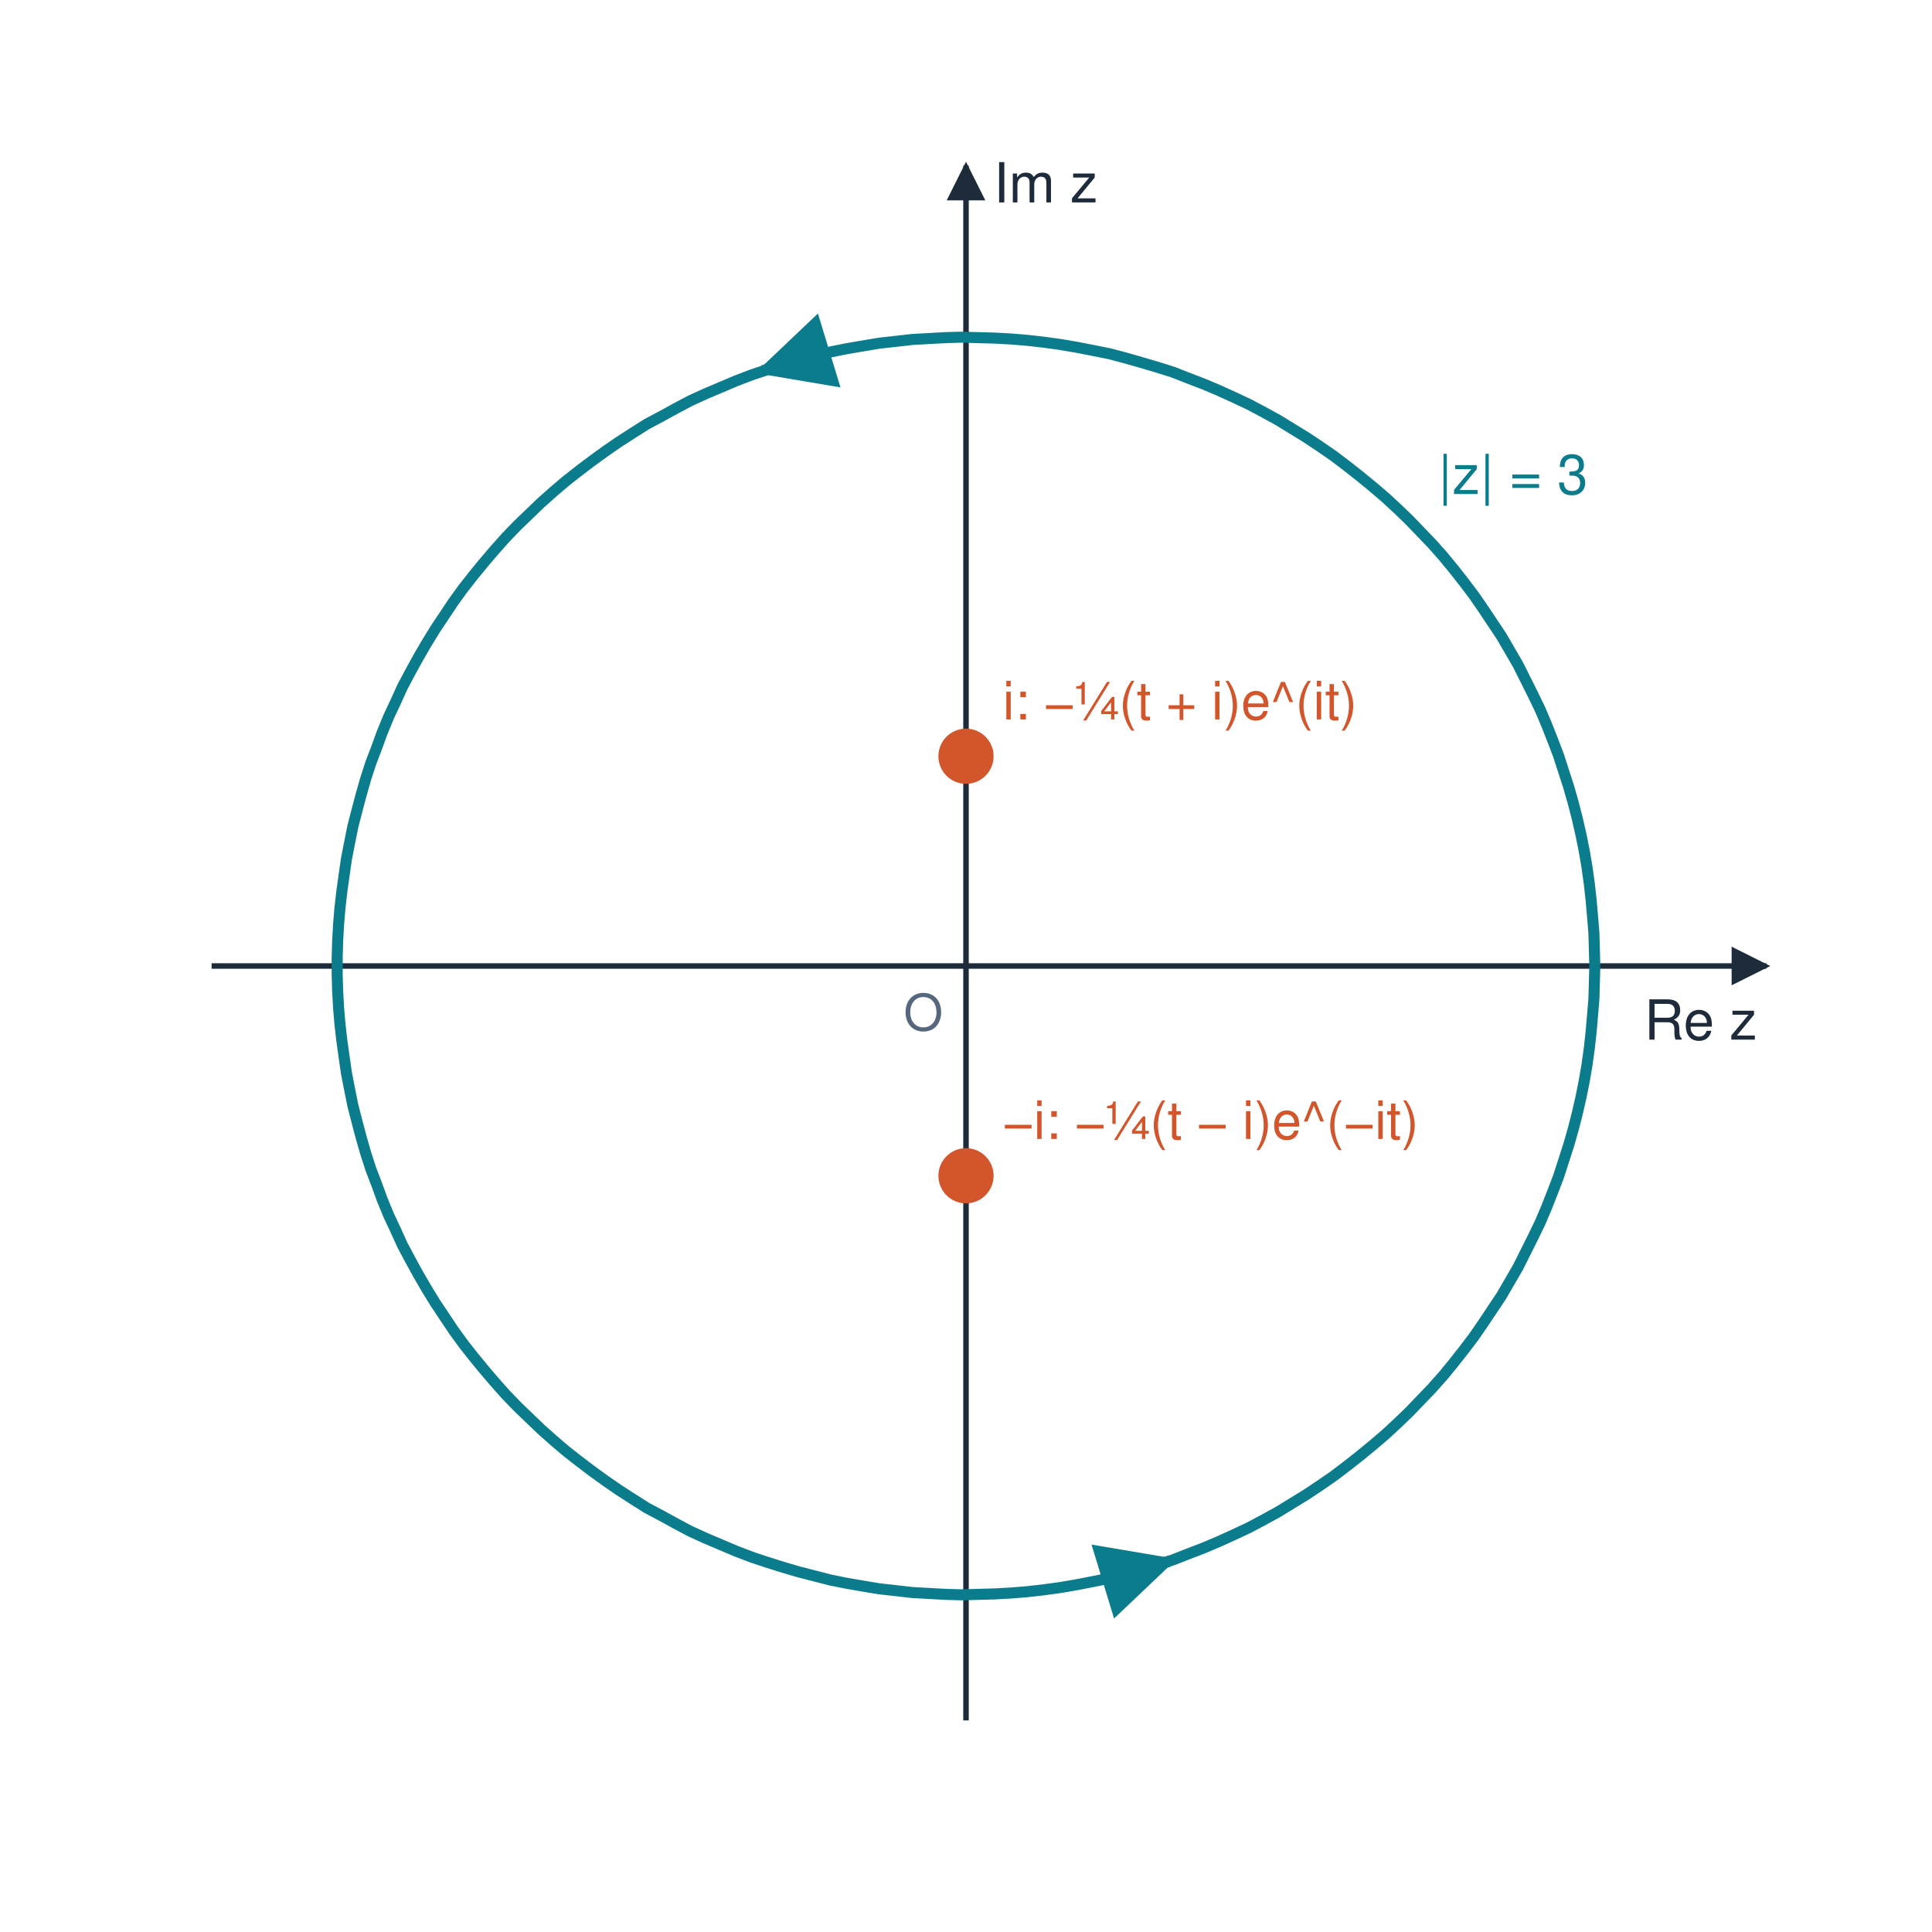
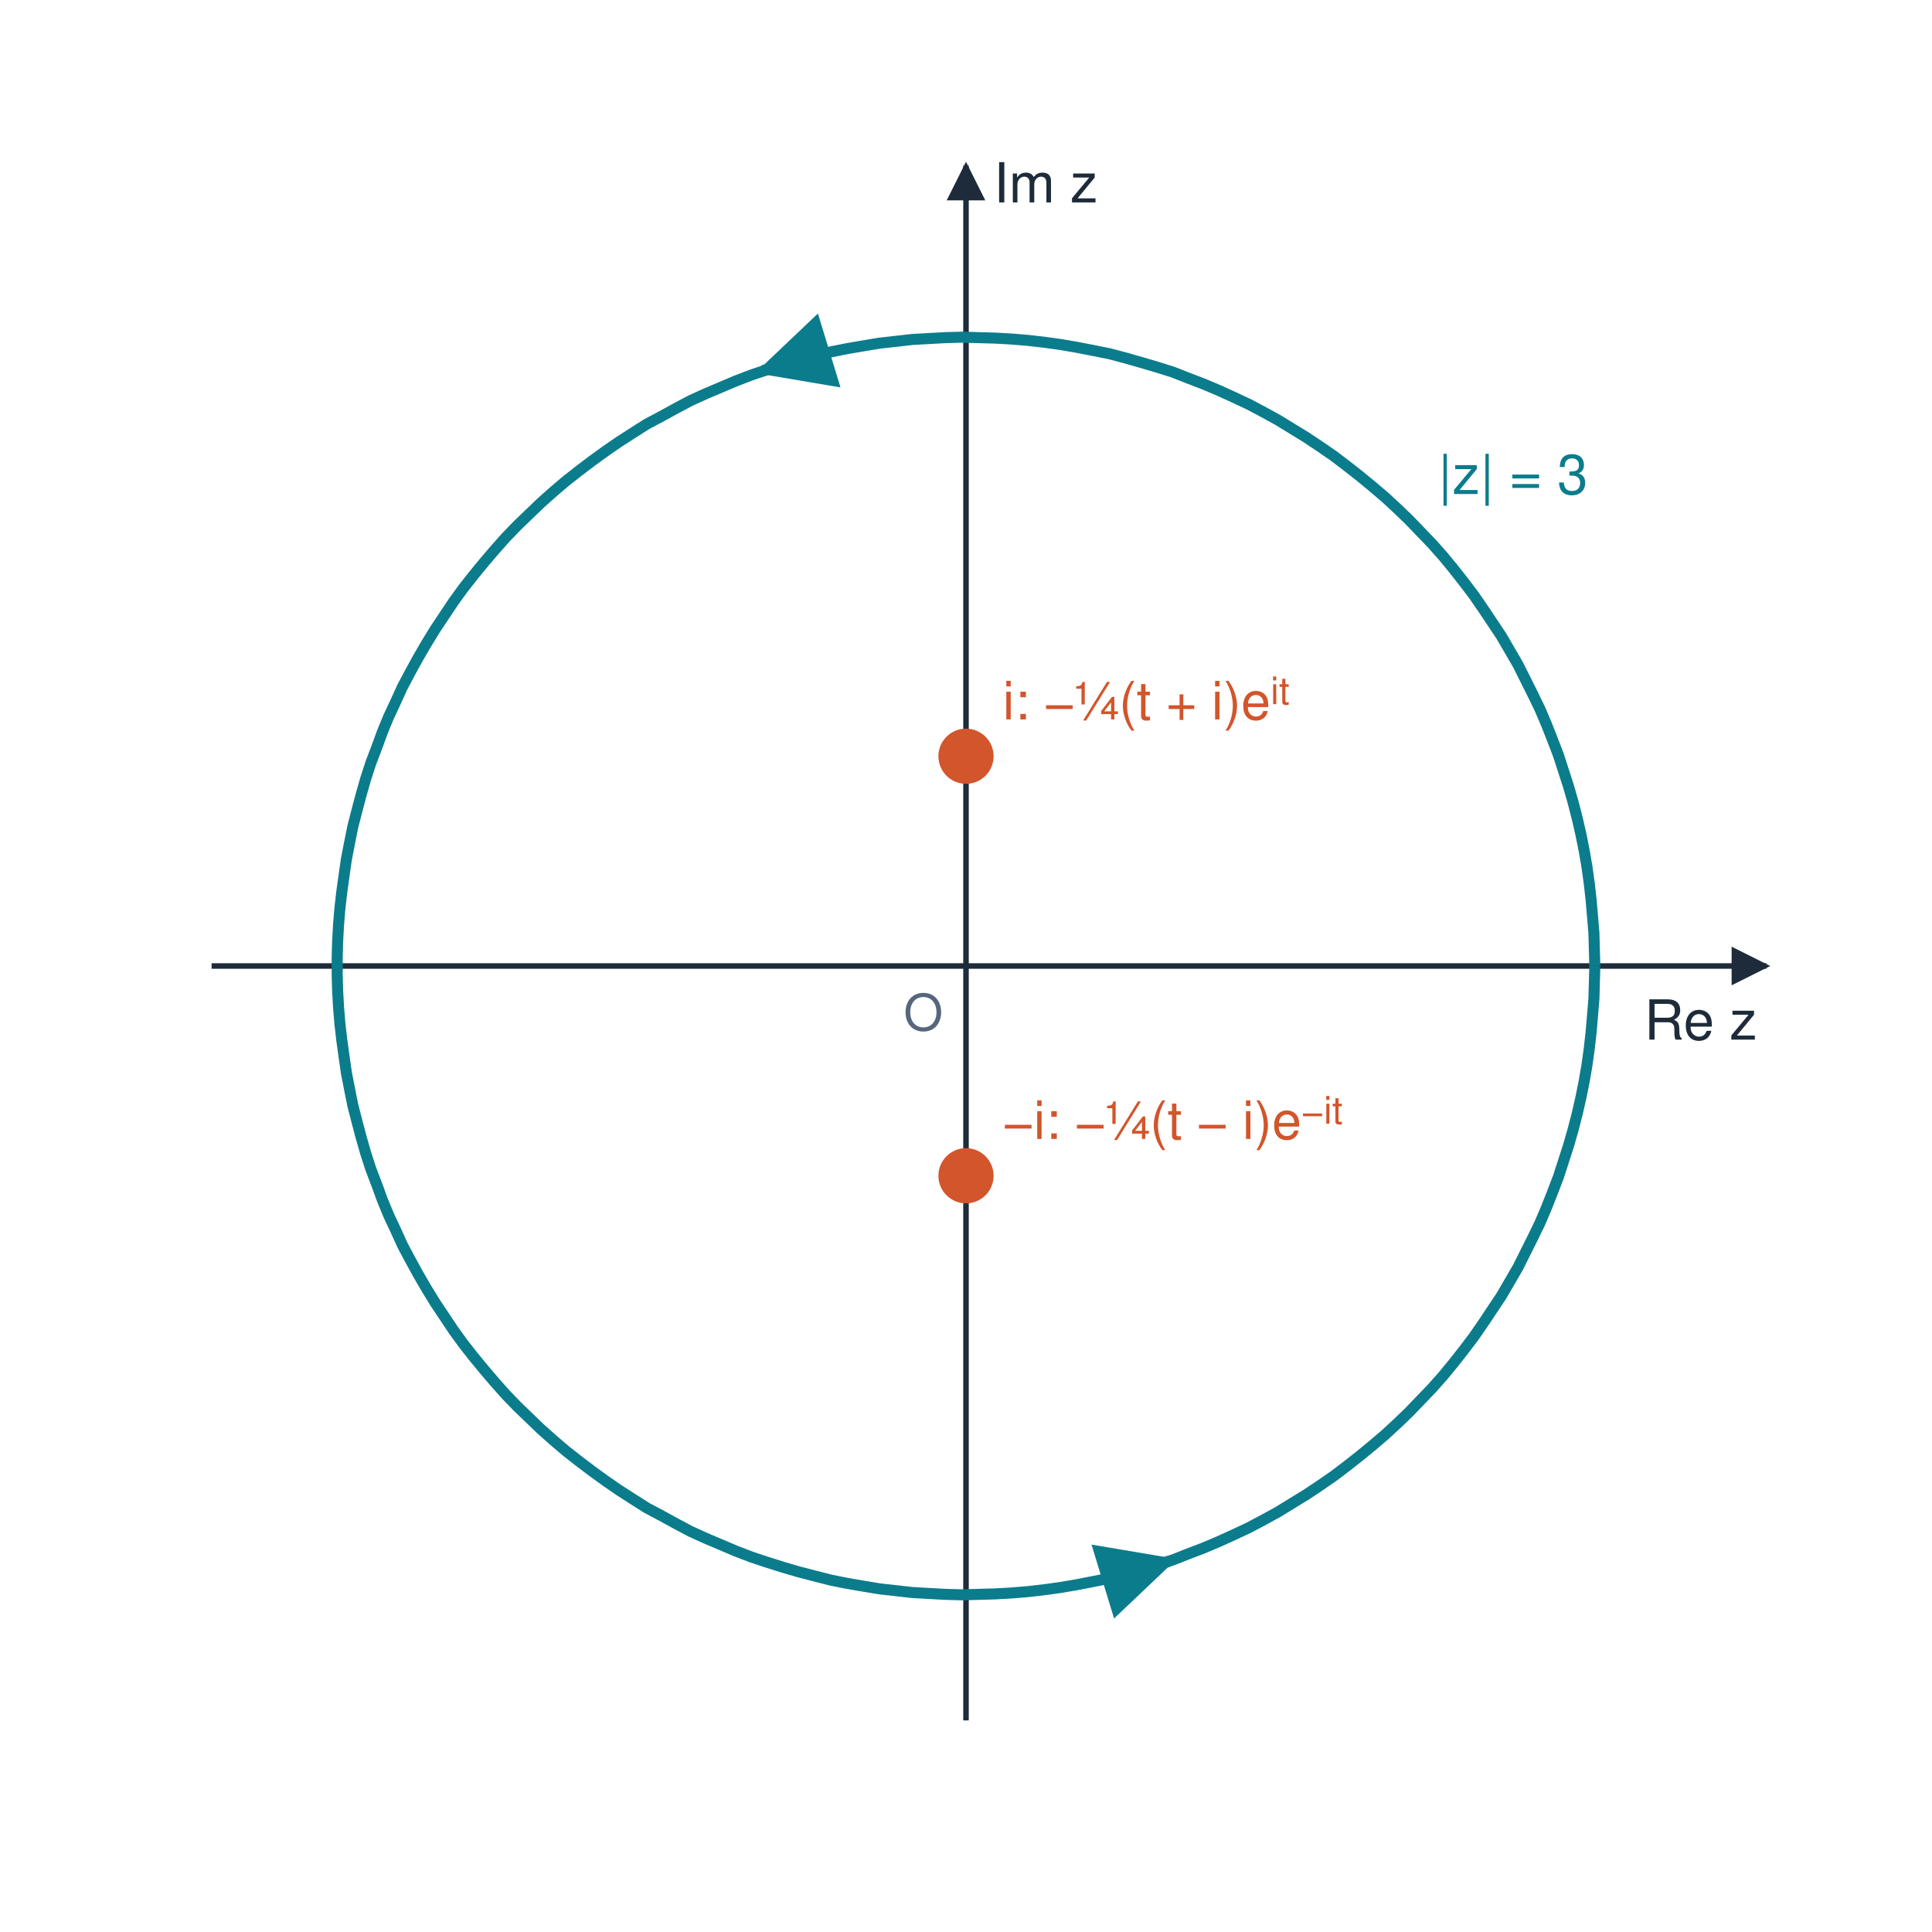
<svg xmlns="http://www.w3.org/2000/svg" viewBox="0 0 420 420" width="420" height="420" font-family="Helvetica, Arial, sans-serif">
  <rect width="420" height="420" fill="#fff" />
  <defs>
    <marker id="ar" viewBox="0 0 10 10" refX="9" refY="5" markerWidth="7" markerHeight="7" orient="auto-start-reverse">
      <path d="M0,0 L10,5 L0,10 z" fill="#1E2B3A" />
    </marker>
    <marker id="arc" viewBox="0 0 10 10" refX="9" refY="5" markerWidth="7" markerHeight="7" orient="auto-start-reverse">
      <path d="M0,0 L10,5 L0,10 z" fill="#0B7C8C" />
    </marker>
    <marker id="arh" viewBox="0 0 10 10" refX="9" refY="5" markerWidth="7" markerHeight="7" orient="auto-start-reverse">
      <path d="M0,0 L10,5 L0,10 z" fill="#D2552B" />
    </marker>
  </defs>
  <line x1="46.0" y1="210.0" x2="384.0" y2="210.0" stroke="#1E2B3A" stroke-width="1.2" marker-end="url(#ar)" />
  <text x="382.0" y="226.0" font-size="12" fill="#1E2B3A" text-anchor="end">Re z</text>
  <line x1="210.0" y1="374.0" x2="210.0" y2="36.0" stroke="#1E2B3A" stroke-width="1.2" marker-end="url(#ar)" />
  <text x="216.0" y="44.0" font-size="12" fill="#1E2B3A" text-anchor="start">Im z</text>
  <text x="205.0" y="224.0" font-size="11" fill="#55667D" text-anchor="end">O</text>
  <path d="M346.7,210.0 L346.6,206.4 L346.5,202.8 L346.2,199.2 L345.9,195.7 L345.5,192.1 L345.0,188.5 L344.4,185.0 L343.7,181.5 L342.9,178.0 L342.0,174.5 L341.0,171.0 L339.9,167.6 L338.8,164.2 L337.5,160.8 L336.2,157.5 L334.8,154.2 L333.2,150.9 L331.6,147.7 L330.0,144.5 L328.2,141.4 L326.4,138.3 L324.4,135.3 L322.4,132.3 L320.4,129.4 L318.2,126.5 L316.0,123.7 L313.7,120.9 L311.3,118.2 L308.8,115.6 L306.3,113.0 L303.7,110.5 L301.1,108.1 L298.4,105.8 L295.6,103.5 L292.8,101.3 L289.9,99.1 L287.0,97.1 L284.0,95.1 L280.9,93.2 L277.8,91.3 L274.7,89.6 L271.5,87.9 L268.3,86.4 L265.0,84.9 L261.7,83.5 L258.3,82.2 L255.0,80.9 L251.5,79.8 L248.1,78.8 L244.6,77.8 L241.2,76.9 L237.7,76.2 L234.1,75.5 L230.6,74.9 L227.0,74.4 L223.5,74.0 L219.9,73.7 L216.3,73.5 L212.7,73.4 L209.1,73.3 L205.5,73.4 L201.9,73.6 L198.3,73.8 L194.8,74.2 L191.2,74.6 L187.6,75.2 L184.1,75.8 L180.6,76.5 L177.1,77.4 L173.6,78.3 L170.2,79.3 L166.7,80.4 L163.4,81.5 L160.0,82.8 L156.7,84.2 L153.4,85.6 L150.1,87.1 L146.9,88.8 L143.8,90.5 L140.6,92.2 L137.6,94.1 L134.5,96.1 L131.6,98.1 L128.7,100.2 L125.8,102.4 L123.0,104.6 L120.3,106.9 L117.6,109.3 L115.0,111.8 L112.4,114.3 L109.9,116.9 L107.5,119.6 L105.2,122.3 L102.9,125.1 L100.7,127.9 L98.6,130.8 L96.6,133.8 L94.6,136.8 L92.7,139.9 L90.9,143.0 L89.2,146.1 L87.5,149.3 L86.0,152.6 L84.5,155.8 L83.1,159.2 L81.9,162.5 L80.6,165.9 L79.5,169.3 L78.5,172.8 L77.6,176.2 L76.7,179.7 L76.0,183.2 L75.3,186.8 L74.8,190.3 L74.3,193.9 L73.9,197.4 L73.6,201.0 L73.4,204.6 L73.3,208.2 L73.3,211.8 L73.4,215.4 L73.6,219.0 L73.9,222.6 L74.3,226.1 L74.8,229.7 L75.3,233.2 L76.0,236.8 L76.7,240.3 L77.6,243.8 L78.5,247.2 L79.5,250.7 L80.6,254.1 L81.9,257.5 L83.1,260.8 L84.5,264.2 L86.0,267.4 L87.5,270.7 L89.2,273.9 L90.9,277.0 L92.7,280.1 L94.6,283.2 L96.6,286.2 L98.6,289.2 L100.7,292.1 L102.9,294.9 L105.2,297.7 L107.5,300.4 L109.9,303.1 L112.4,305.7 L115.0,308.2 L117.6,310.7 L120.3,313.1 L123.0,315.4 L125.8,317.6 L128.7,319.8 L131.6,321.9 L134.5,323.9 L137.6,325.9 L140.6,327.8 L143.8,329.5 L146.9,331.2 L150.1,332.9 L153.4,334.4 L156.7,335.8 L160.0,337.2 L163.4,338.5 L166.7,339.6 L170.2,340.7 L173.6,341.7 L177.1,342.6 L180.6,343.5 L184.1,344.2 L187.6,344.8 L191.2,345.4 L194.8,345.8 L198.3,346.2 L201.9,346.4 L205.5,346.6 L209.1,346.7 L212.7,346.6 L216.3,346.5 L219.9,346.3 L223.5,346.0 L227.0,345.6 L230.6,345.1 L234.1,344.5 L237.7,343.8 L241.2,343.1 L244.6,342.2 L248.1,341.2 L251.5,340.2 L255.0,339.1 L258.3,337.8 L261.7,336.5 L265.0,335.1 L268.3,333.6 L271.5,332.1 L274.7,330.4 L277.8,328.7 L280.9,326.8 L284.0,324.9 L287.0,322.9 L289.9,320.9 L292.8,318.7 L295.6,316.5 L298.4,314.2 L301.1,311.9 L303.7,309.5 L306.3,307.0 L308.8,304.4 L311.3,301.8 L313.7,299.1 L316.0,296.3 L318.2,293.5 L320.4,290.6 L322.4,287.7 L324.4,284.7 L326.4,281.7 L328.2,278.6 L330.0,275.5 L331.6,272.3 L333.2,269.1 L334.8,265.8 L336.2,262.5 L337.5,259.2 L338.8,255.8 L339.9,252.4 L341.0,249.0 L342.0,245.5 L342.9,242.0 L343.7,238.5 L344.4,235.0 L345.0,231.5 L345.5,227.9 L345.9,224.3 L346.2,220.8 L346.5,217.2 L346.6,213.6 L346.7,210.0" fill="none" stroke="#0B7C8C" stroke-width="2.4" stroke-linejoin="round" />
  <path d="M175.3,77.7 L165.8,80.6" fill="none" stroke="#0B7C8C" stroke-width="2.4" stroke-linejoin="round" marker-end="url(#arc)" />
  <path d="M244.7,342.3 L254.2,339.4" fill="none" stroke="#0B7C8C" stroke-width="2.4" stroke-linejoin="round" marker-end="url(#arc)" />
  <text x="312.6" y="107.4" font-size="12" fill="#0B7C8C" text-anchor="start">|z| = 3</text>
  <circle cx="210.0" cy="164.4" r="5" fill="#D2552B" stroke="#D2552B" stroke-width="2" />
-   <text x="218.0" y="156.4" font-size="11.5" fill="#D2552B" text-anchor="start">i: −¼(t + i)e^(it)</text>
+   <text x="218.0" y="156.4" font-size="11.5" fill="#D2552B" text-anchor="start">i: −¼(t + i)e<tspan baseline-shift="super" font-size="72%">it</tspan>
+   </text>
  <circle cx="210.0" cy="255.6" r="5" fill="#D2552B" stroke="#D2552B" stroke-width="2" />
-   <text x="218.0" y="247.6" font-size="11.5" fill="#D2552B" text-anchor="start">−i: −¼(t − i)e^(−it)</text>
+   <text x="218.0" y="247.6" font-size="11.5" fill="#D2552B" text-anchor="start">−i: −¼(t − i)e<tspan baseline-shift="super" font-size="72%">−it</tspan>
+   </text>
</svg>
